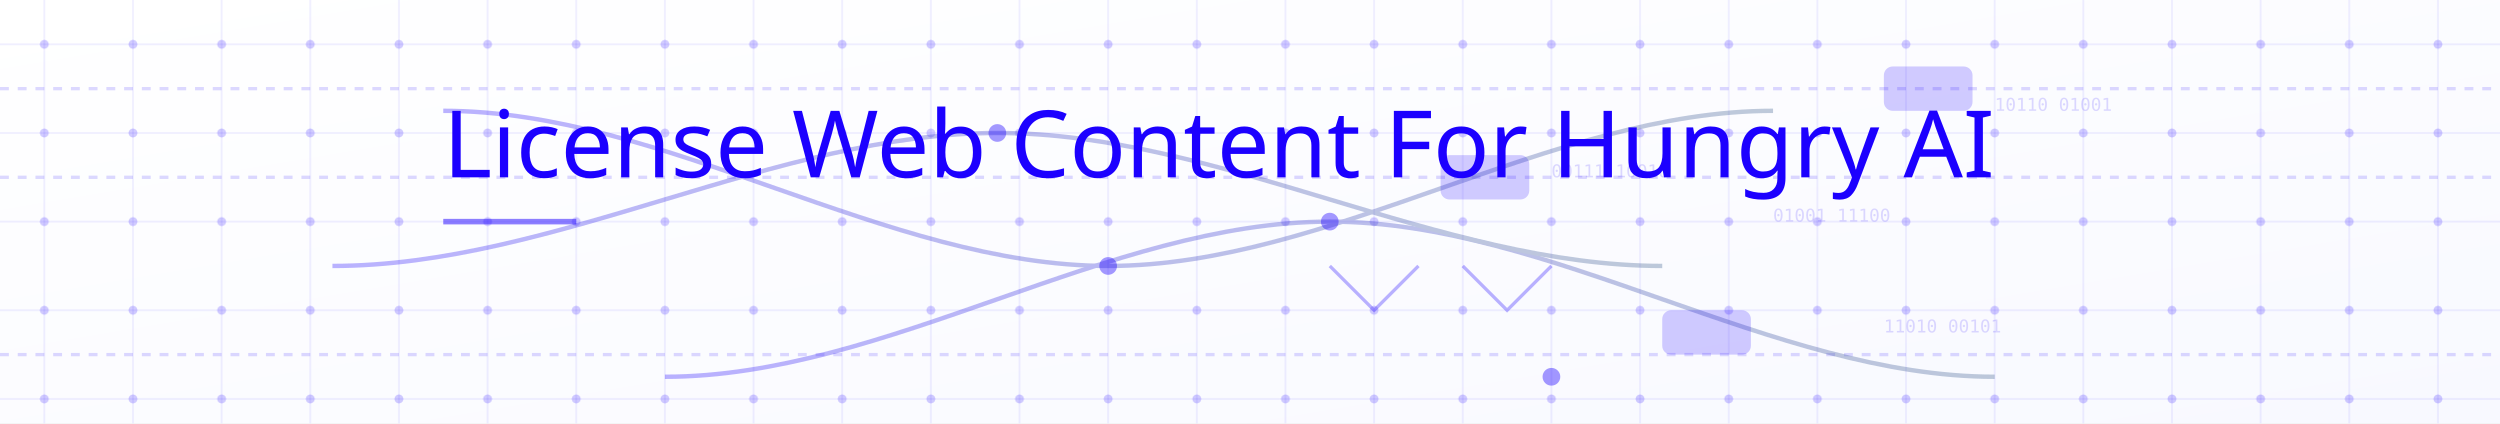
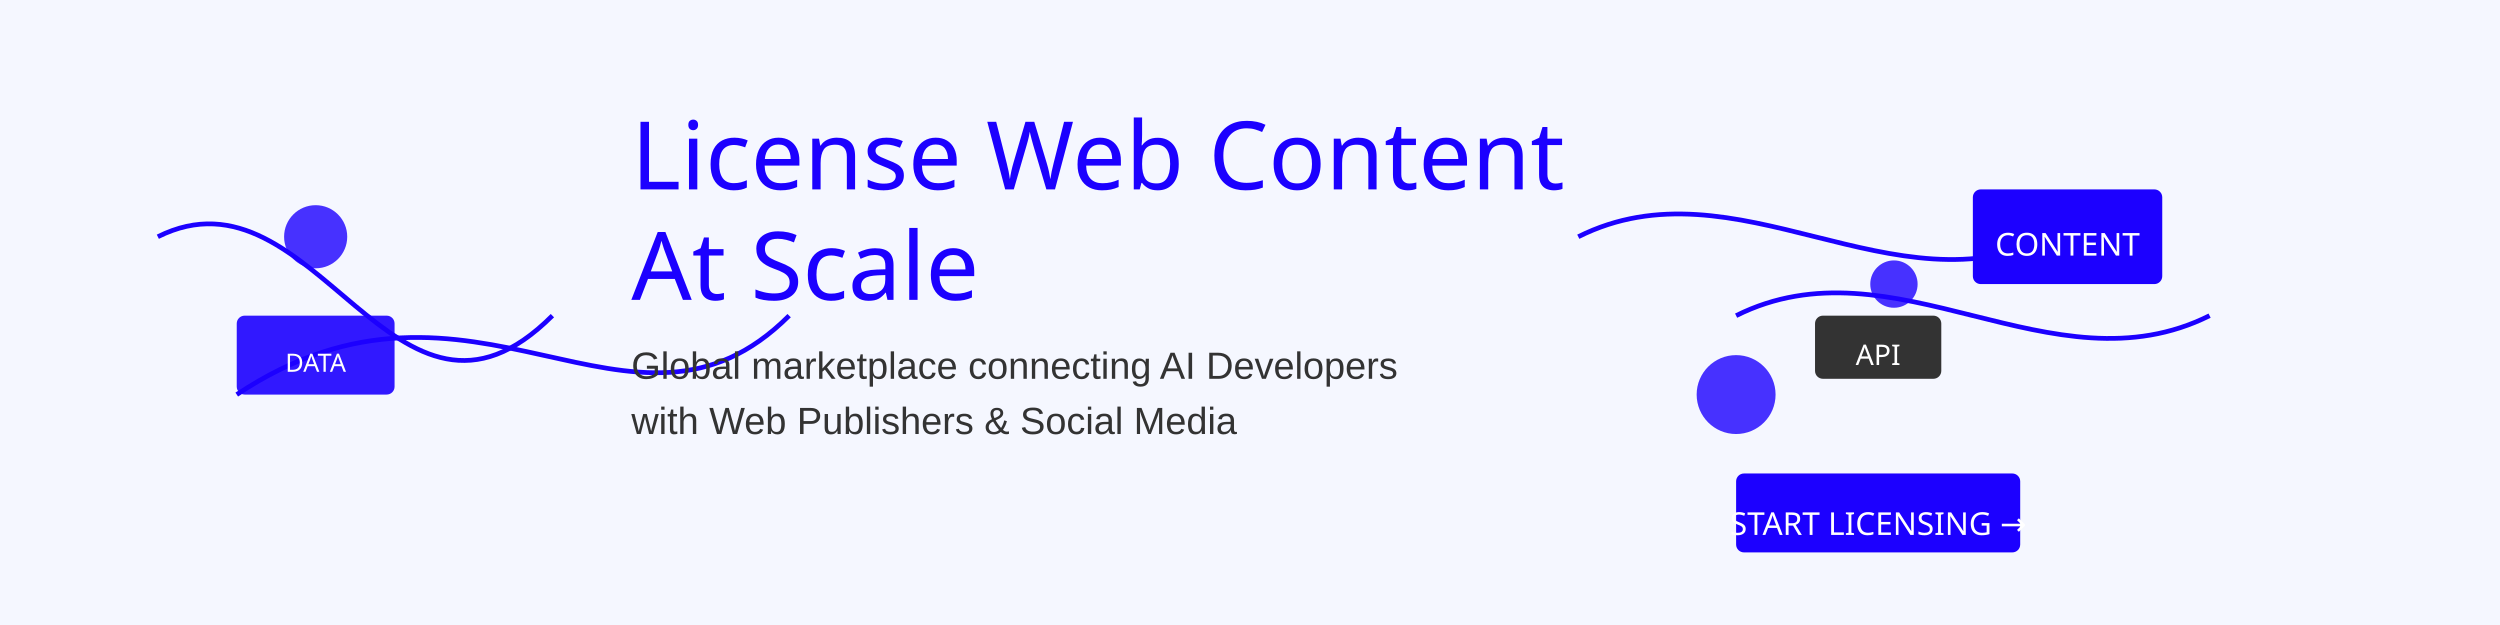
- <svg xmlns="http://www.w3.org/2000/svg" viewBox="0 0 1128 191">
-   <defs>
-     <linearGradient id="headerGradient" x1="0%" y1="0%" x2="100%" y2="100%">
-       <stop offset="0%" style="stop-color:#FFFFFF" />
-       <stop offset="100%" style="stop-color:#F8F9FF" />
-     </linearGradient>
-     <linearGradient id="pipeGradient" x1="0%" y1="0%" x2="100%" y2="0%">
-       <stop offset="0%" style="stop-color:#1c00ff" />
-       <stop offset="100%" style="stop-color:#2c5282" />
-     </linearGradient>
-     <pattern id="dataPattern" x="0" y="0" width="40" height="40" patternUnits="userSpaceOnUse">
-       <path d="M0 20h40" stroke="#1c00ff" stroke-width="0.5" opacity="0.1" />
-       <path d="M20 0v40" stroke="#1c00ff" stroke-width="0.5" opacity="0.1" />
-       <circle cx="20" cy="20" r="2" fill="#1c00ff" opacity="0.2" />
-     </pattern>
-   </defs>
-   <rect width="1128" height="191" fill="url(#headerGradient)" />
-   <rect width="1128" height="191" fill="url(#dataPattern)" />
-   <g opacity="0.15">
-     <path d="M0 40 L1128 40" stroke="#1c00ff" stroke-width="1.5" stroke-dasharray="4,4" />
-     <path d="M0 80 L1128 80" stroke="#1c00ff" stroke-width="1.5" stroke-dasharray="4,4" />
-     <path d="M0 160 L1128 160" stroke="#1c00ff" stroke-width="1.5" stroke-dasharray="4,4" />
-   </g>
-   <g opacity="0.3">
-     <path d="M200 50 C 300 50, 400 120, 500 120 S 700 50, 800 50" fill="none" stroke="url(#pipeGradient)" stroke-width="2" />
-     <path d="M300 170 C 400 170, 500 100, 600 100 S 800 170, 900 170" fill="none" stroke="url(#pipeGradient)" stroke-width="2" />
-     <path d="M150 120 C 250 120, 350 60, 450 60 S 650 120, 750 120" fill="none" stroke="url(#pipeGradient)" stroke-width="2" />
-   </g>
-   <g>
-     <circle cx="500" cy="120" r="4" fill="#1c00ff" opacity="0.4" />
-     <circle cx="600" cy="100" r="4" fill="#1c00ff" opacity="0.4" />
-     <circle cx="700" cy="170" r="4" fill="#1c00ff" opacity="0.4" />
-     <circle cx="450" cy="60" r="4" fill="#1c00ff" opacity="0.4" />
-   </g>
-   <g opacity="0.2">
-     <rect x="850" y="30" width="40" height="20" rx="4" fill="#1c00ff" />
-     <rect x="750" y="140" width="40" height="20" rx="4" fill="#1c00ff" />
-     <rect x="650" y="70" width="40" height="20" rx="4" fill="#1c00ff" />
-   </g>
-   <g fill="#1c00ff" opacity="0.15" font-family="monospace" font-size="8">
-     <text x="900" y="50">10110 01001</text>
-     <text x="800" y="100">01001 11100</text>
-     <text x="850" y="150">11010 00101</text>
-     <text x="700" y="80">00111 10010</text>
-   </g>
-   <g transform="translate(200, 80)">
-     <text font-family="Anton, Impact, Arial Black" font-size="42" fill="#1c00ff">
-       <tspan x="0" y="0">License Web Content For Hungry AI</tspan>
-     </text>
-     <path d="M0 20 L60 20" stroke="#1c00ff" stroke-width="2.5" opacity="0.5" />
-   </g>
-   <g transform="translate(600, 120)">
-     <path d="M0 0 L20 20 L40 0" fill="none" stroke="#1c00ff" stroke-width="1.5" opacity="0.3" />
-     <path d="M60 0 L80 20 L100 0" fill="none" stroke="#1c00ff" stroke-width="1.5" opacity="0.3" />
-   </g>
-   <rect x="0" y="0" width="191" height="191" fill="none" stroke="none" />
+ <svg xmlns="http://www.w3.org/2000/svg" viewBox="0 0 1584 396">
+   <rect width="1584" height="396" fill="#f5f7ff" />
+   <path d="M100,150 C200,100 250,300 350,200" stroke="#1c00ff" stroke-width="3" fill="none" />
+   <path d="M150,250 C300,150 400,300 500,200" stroke="#1c00ff" stroke-width="3" fill="none" />
+   <path d="M1000,150 C1100,100 1200,200 1300,150" stroke="#1c00ff" stroke-width="3" fill="none" />
+   <path d="M1100,200 C1200,150 1300,250 1400,200" stroke="#1c00ff" stroke-width="3" fill="none" />
+   <text x="400" y="120" font-family="Impact, Charcoal, sans-serif" font-size="60" fill="#1c00ff">License Web Content</text>
+   <text x="400" y="190" font-family="Impact, Charcoal, sans-serif" font-size="60" fill="#1c00ff">At Scale</text>
+   <text x="400" y="240" font-family="Arial, sans-serif" font-size="24" fill="#333333">Global marketplace connecting AI Developers</text>
+   <text x="400" y="275" font-family="Arial, sans-serif" font-size="24" fill="#333333">with Web Publishers &amp; Social Media</text>
+   <circle cx="200" cy="150" r="20" fill="#1c00ff" opacity="0.8" />
+   <circle cx="1200" cy="180" r="15" fill="#1c00ff" opacity="0.8" />
+   <circle cx="1100" cy="250" r="25" fill="#1c00ff" opacity="0.8" />
+   <rect x="1150" y="200" width="80" height="40" rx="5" fill="#333333" />
+   <text x="1190" y="225" font-family="Impact, Charcoal, sans-serif" font-size="18" fill="white" text-anchor="middle" dominant-baseline="middle">API</text>
+   <rect x="1250" y="120" width="120" height="60" rx="5" fill="#1c00ff" />
+   <text x="1310" y="155" font-family="Impact, Charcoal, sans-serif" font-size="20" fill="white" text-anchor="middle" dominant-baseline="middle">CONTENT</text>
+   <rect x="1100" y="300" width="180" height="50" rx="5" fill="#1c00ff" />
+   <text x="1190" y="332" font-family="Impact, Charcoal, sans-serif" font-size="20" fill="white" text-anchor="middle" dominant-baseline="middle">START LICENSING →</text>
+   <rect x="150" y="200" width="100" height="50" rx="5" fill="#1c00ff" opacity="0.9" />
+   <text x="200" y="230" font-family="Impact, Charcoal, sans-serif" font-size="16" fill="white" text-anchor="middle" dominant-baseline="middle">DATA</text>
</svg>
